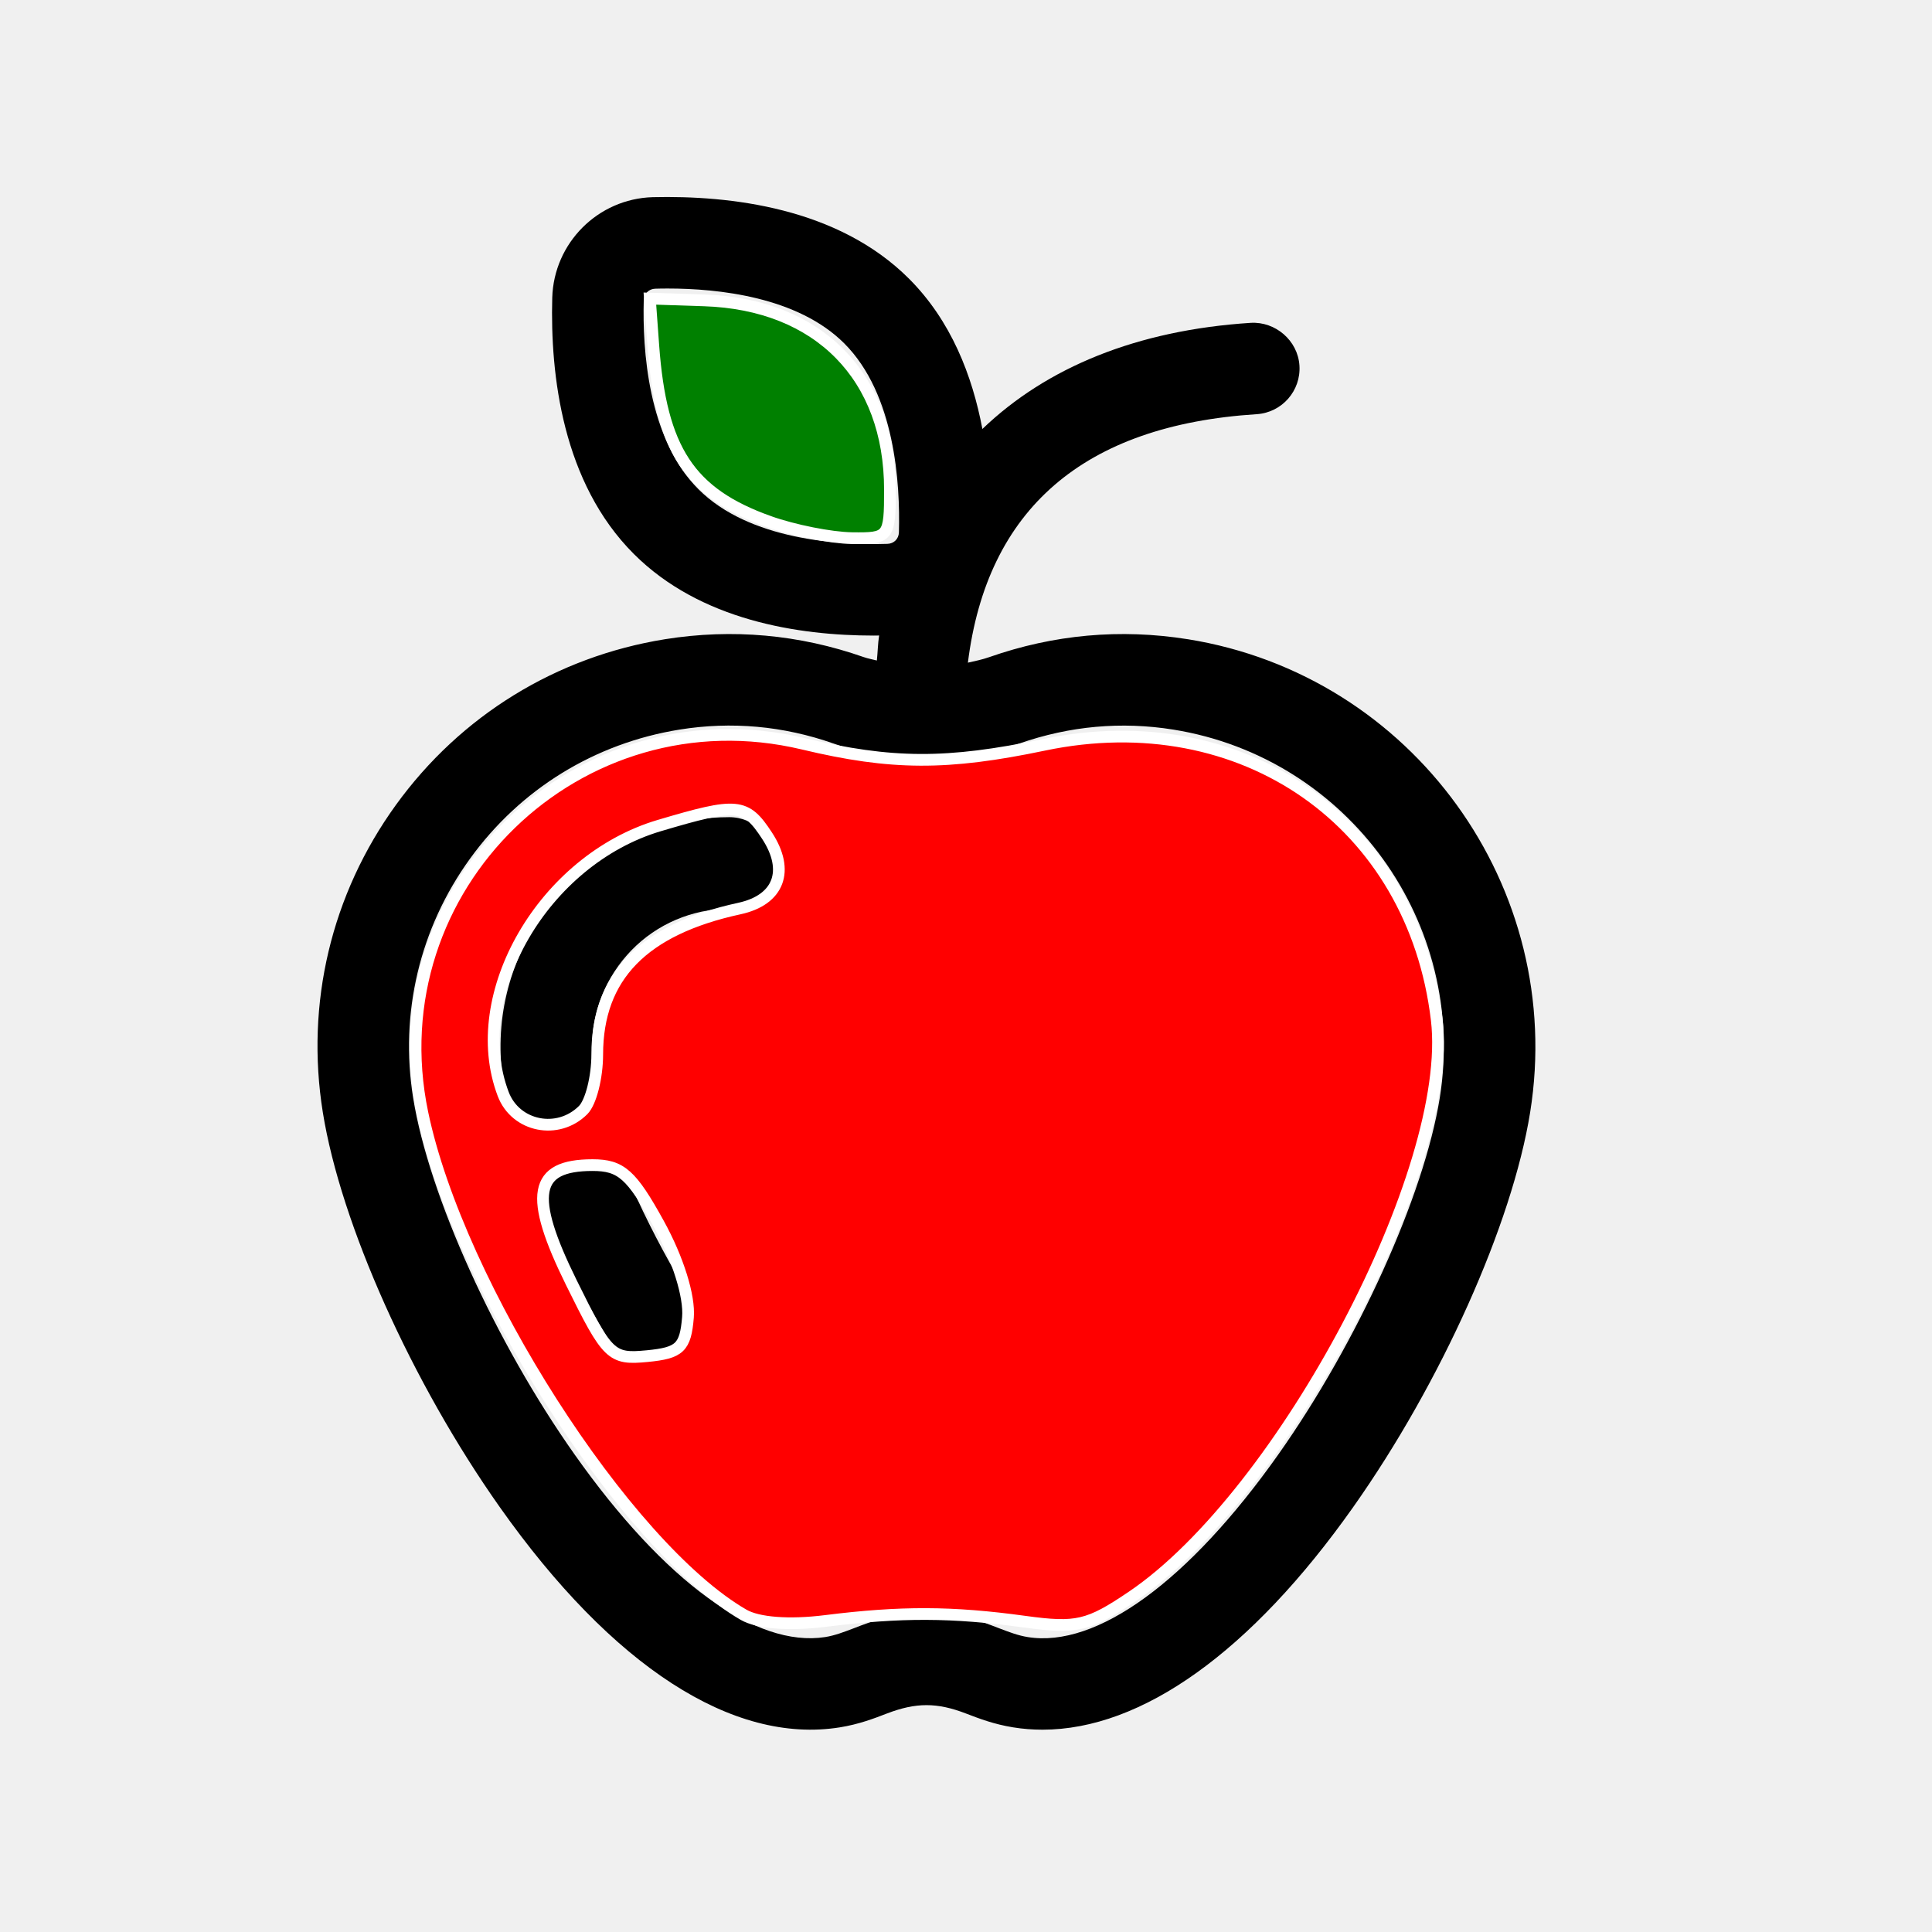
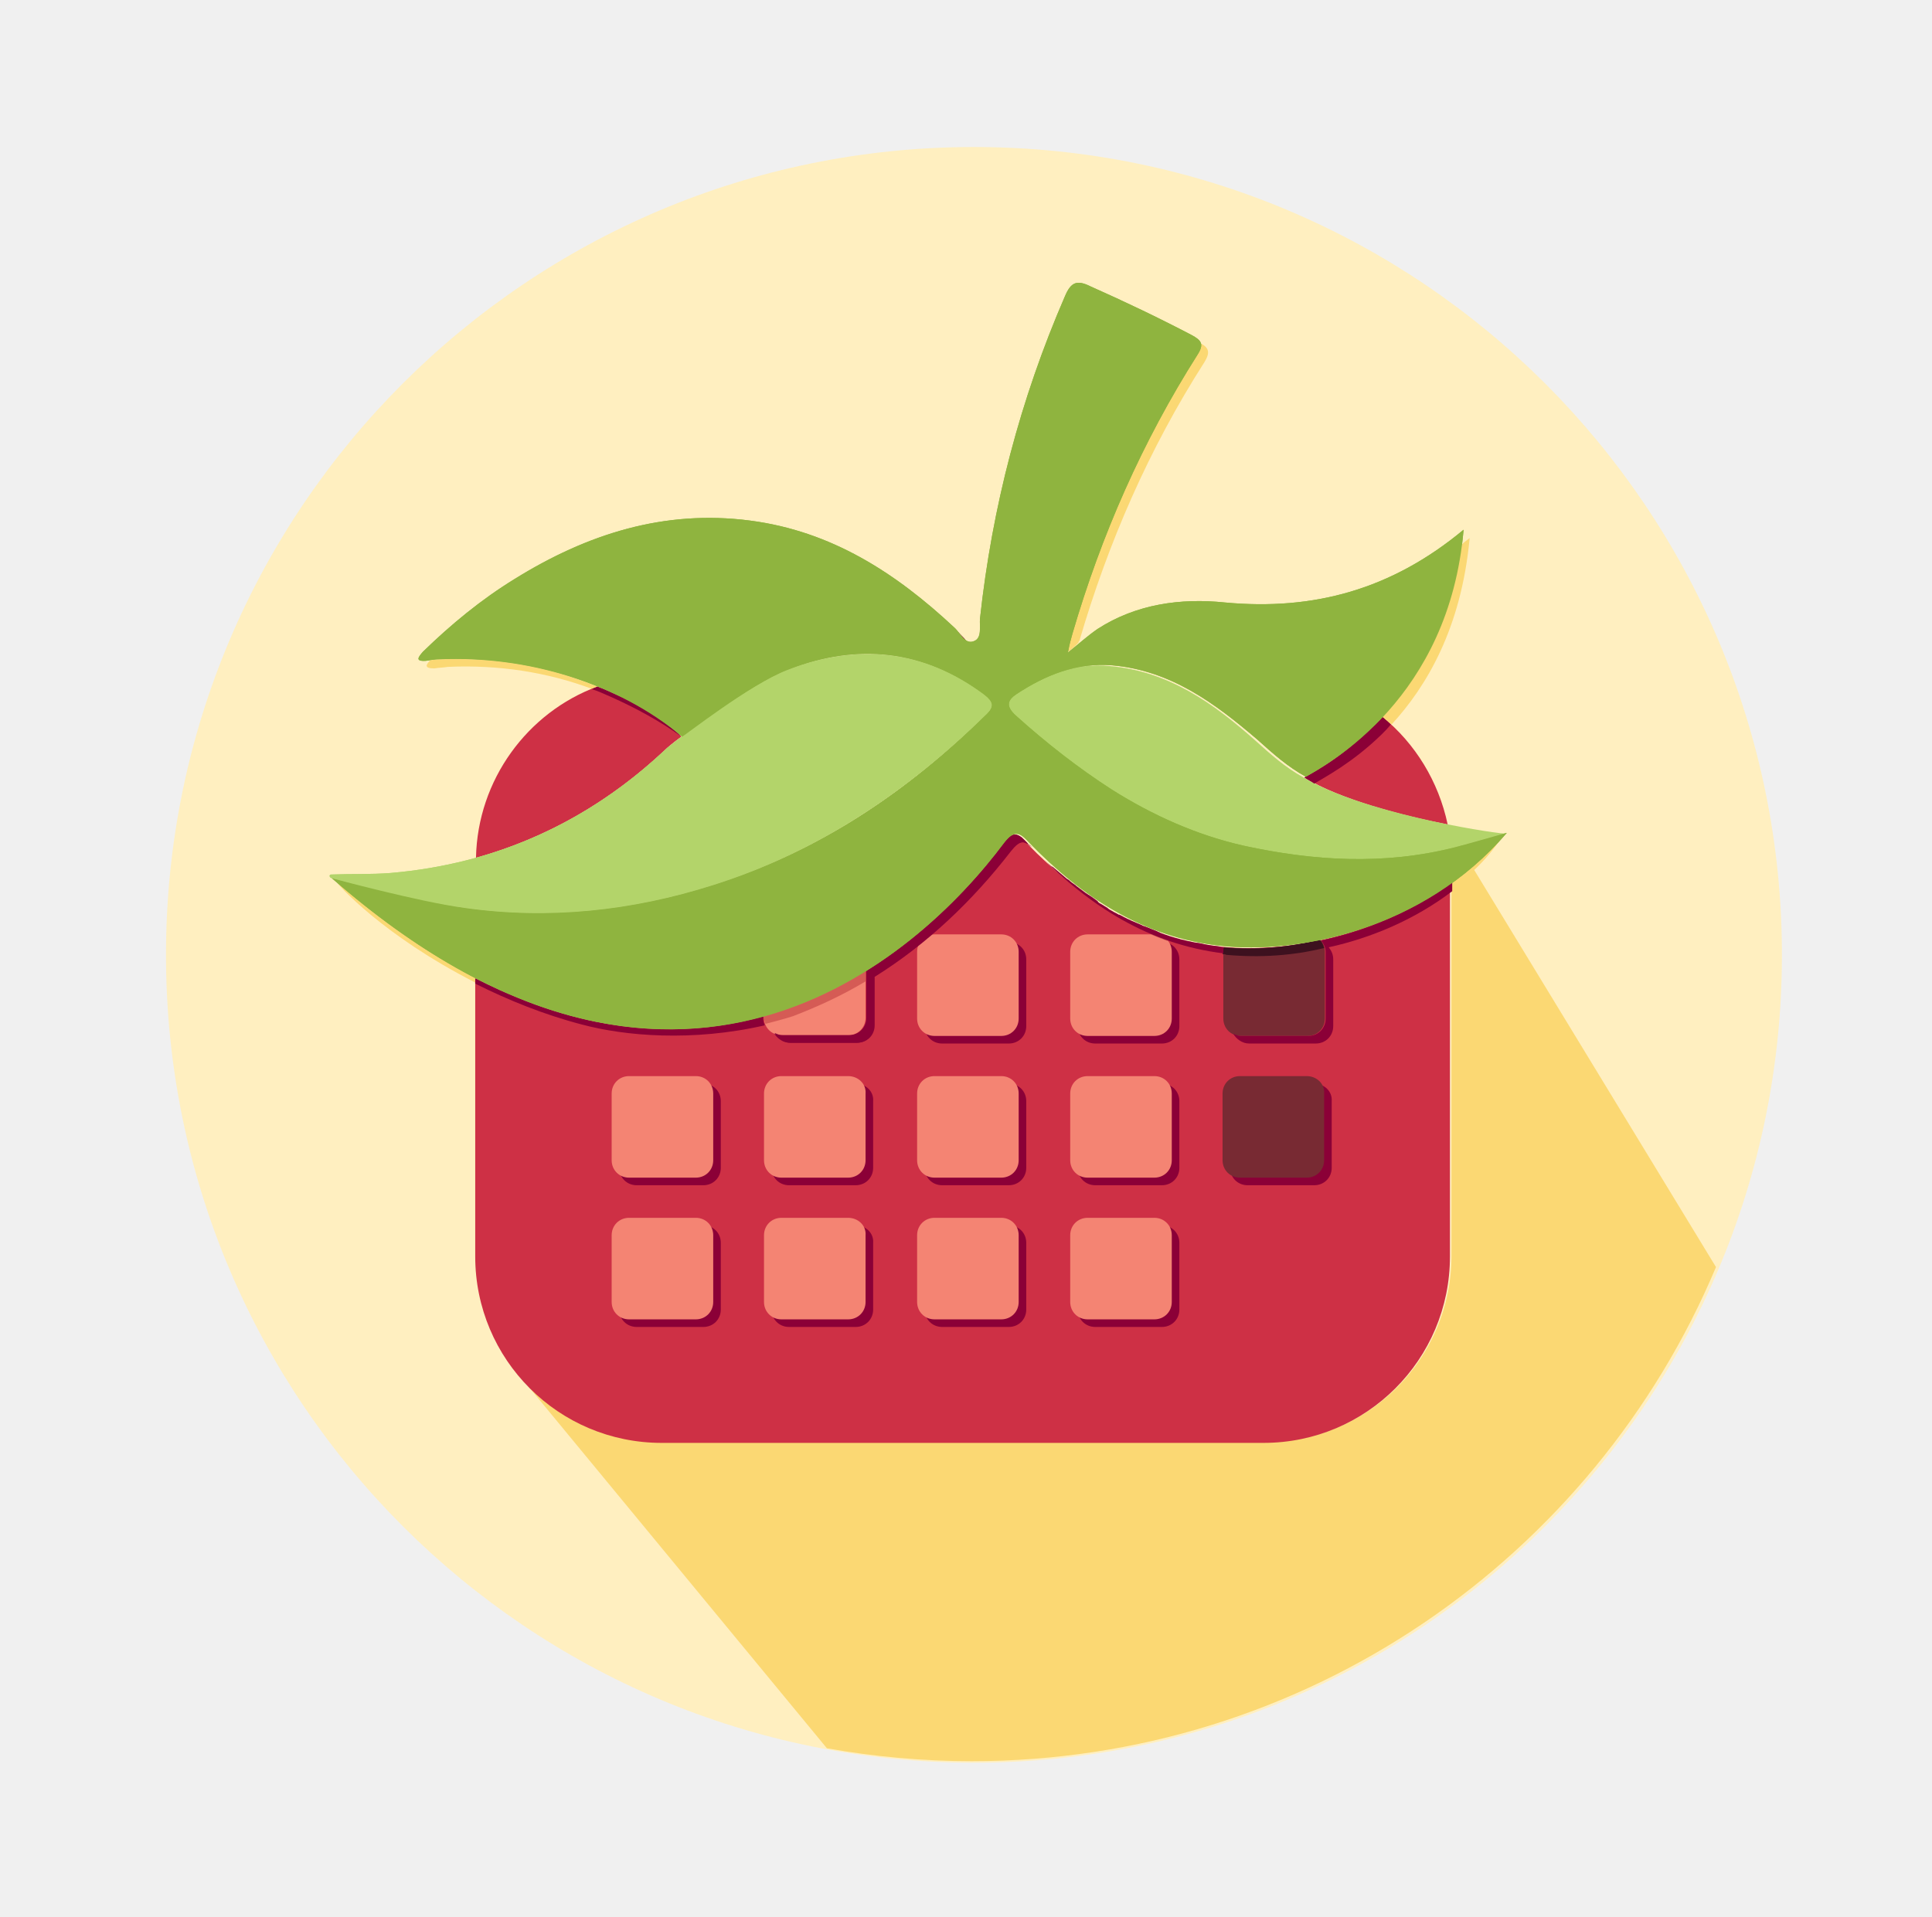
- <svg xmlns="http://www.w3.org/2000/svg" width="700pt" height="700pt" version="1.1" viewBox="0 0 700 700" id="svg191">
-   <defs id="defs89">
-     <symbol id="ac" overflow="visible">
-       <path d="m18.766-1.125c-0.969 0.5-1.98 0.875-3.031 1.125-1.043 0.258-2.137 0.391-3.281 0.391-3.398 0-6.09-0.945-8.078-2.844-1.992-1.906-2.984-4.484-2.984-7.734 0-3.258 0.992-5.836 2.984-7.734 1.988-1.906 4.68-2.859 8.078-2.859 1.145 0 2.238 0.133 3.281 0.391 1.051 0.25 2.062 0.625 3.031 1.125v4.219c-0.98-0.656-1.945-1.141-2.891-1.453-0.949-0.312-1.949-0.469-3-0.469-1.875 0-3.352 0.605-4.422 1.812-1.074 1.199-1.609 2.856-1.609 4.969 0 2.106 0.535 3.762 1.609 4.969 1.07 1.199 2.547 1.797 4.422 1.797 1.051 0 2.051-0.148 3-0.453 0.945-0.312 1.91-0.801 2.891-1.469z" id="path2" />
-     </symbol>
-     <symbol id="e" overflow="visible">
-       <path d="m13.734-11.141c-0.438-0.195-0.871-0.344-1.297-0.438-0.418-0.102-0.84-0.156-1.266-0.156-1.262 0-2.231 0.406-2.906 1.219-0.68 0.805-1.016 1.953-1.016 3.453v7.062h-4.891v-15.312h4.891v2.516c0.625-1 1.344-1.727 2.156-2.188 0.82-0.469 1.801-0.703 2.938-0.703 0.164 0 0.344 0.012 0.531 0.031 0.195 0.012 0.477 0.039 0.844 0.078z" id="path5" />
-     </symbol>
-     <symbol id="b" overflow="visible">
-       <path d="m17.641-7.703v1.406h-11.453c0.125 1.148 0.539 2.008 1.25 2.578 0.707 0.574 1.703 0.859 2.984 0.859 1.031 0 2.082-0.148 3.156-0.453 1.082-0.312 2.191-0.773 3.328-1.391v3.766c-1.156 0.438-2.312 0.766-3.469 0.984-1.156 0.227-2.312 0.344-3.469 0.344-2.773 0-4.93-0.703-6.469-2.109-1.531-1.406-2.297-3.379-2.297-5.922 0-2.5 0.754-4.461 2.266-5.891 1.508-1.438 3.582-2.156 6.219-2.156 2.406 0 4.332 0.73 5.781 2.188 1.445 1.449 2.172 3.383 2.172 5.797zm-5.031-1.625c0-0.926-0.273-1.672-0.812-2.234-0.543-0.57-1.25-0.859-2.125-0.859-0.949 0-1.719 0.266-2.312 0.797s-0.965 1.297-1.109 2.297z" id="path8" />
-     </symbol>
-     <symbol id="l" overflow="visible">
-       <path d="m9.219-6.891c-1.023 0-1.793 0.172-2.312 0.516-0.512 0.344-0.766 0.855-0.766 1.531 0 0.625 0.207 1.117 0.625 1.469 0.414 0.344 0.988 0.516 1.719 0.516 0.926 0 1.703-0.328 2.328-0.984 0.633-0.664 0.953-1.492 0.953-2.484v-0.562zm7.469-1.844v8.734h-4.922v-2.266c-0.656 0.93-1.398 1.605-2.219 2.031-0.824 0.414-1.824 0.625-3 0.625-1.586 0-2.871-0.457-3.859-1.375-0.992-0.926-1.484-2.129-1.484-3.609 0-1.789 0.613-3.102 1.844-3.938 1.238-0.844 3.18-1.266 5.828-1.266h2.891v-0.391c0-0.77-0.309-1.332-0.922-1.688-0.617-0.363-1.57-0.547-2.859-0.547-1.055 0-2.031 0.105-2.938 0.312-0.898 0.211-1.73 0.523-2.5 0.938v-3.734c1.039-0.25 2.086-0.441 3.141-0.578 1.062-0.133 2.125-0.203 3.188-0.203 2.758 0 4.75 0.547 5.969 1.641 1.227 1.086 1.844 2.856 1.844 5.312z" id="path11" />
-     </symbol>
-     <symbol id="c" overflow="visible">
-       <path d="m7.703-19.656v4.344h5.047v3.5h-5.047v6.5c0 0.711 0.141 1.188 0.422 1.438s0.836 0.375 1.672 0.375h2.516v3.5h-4.188c-1.938 0-3.312-0.398-4.125-1.203-0.805-0.812-1.203-2.18-1.203-4.109v-6.5h-2.422v-3.5h2.422v-4.344z" id="path14" />
-     </symbol>
-     <symbol id="k" overflow="visible">
-       <path d="m12.766-13.078v-8.203h4.922v21.281h-4.922v-2.219c-0.668 0.906-1.406 1.57-2.219 1.984s-1.758 0.625-2.828 0.625c-1.887 0-3.434-0.75-4.641-2.25-1.211-1.5-1.812-3.426-1.812-5.781 0-2.363 0.602-4.297 1.812-5.797 1.207-1.5 2.754-2.25 4.641-2.25 1.062 0 2 0.215 2.812 0.641 0.82 0.43 1.566 1.086 2.234 1.969zm-3.219 9.922c1.039 0 1.836-0.379 2.391-1.141 0.551-0.77 0.828-1.883 0.828-3.344 0-1.457-0.277-2.566-0.828-3.328-0.555-0.77-1.352-1.156-2.391-1.156-1.043 0-1.84 0.387-2.391 1.156-0.555 0.762-0.828 1.871-0.828 3.328 0 1.461 0.273 2.574 0.828 3.344 0.551 0.762 1.348 1.141 2.391 1.141z" id="path17" />
-     </symbol>
-     <symbol id="j" overflow="visible">
-       <path d="m10.5-3.156c1.051 0 1.852-0.379 2.406-1.141 0.551-0.77 0.828-1.883 0.828-3.344 0-1.457-0.277-2.566-0.828-3.328-0.555-0.77-1.355-1.156-2.406-1.156-1.055 0-1.859 0.387-2.422 1.156-0.555 0.773-0.828 1.883-0.828 3.328 0 1.449 0.273 2.559 0.828 3.328 0.562 0.773 1.367 1.156 2.422 1.156zm-3.25-9.922c0.676-0.883 1.422-1.539 2.234-1.969 0.82-0.426 1.766-0.641 2.828-0.641 1.895 0 3.445 0.75 4.656 2.25 1.207 1.5 1.812 3.434 1.812 5.797 0 2.356-0.605 4.281-1.812 5.781-1.211 1.5-2.762 2.25-4.656 2.25-1.062 0-2.008-0.211-2.828-0.625-0.812-0.426-1.559-1.086-2.234-1.984v2.219h-4.891v-21.281h4.891z" id="path20" />
-     </symbol>
-     <symbol id="i" overflow="visible">
-       <path d="m0.344-15.312h4.891l4.125 10.391 3.5-10.391h4.891l-6.438 16.766c-0.648 1.695-1.402 2.883-2.266 3.562-0.867 0.688-2 1.031-3.406 1.031h-2.844v-3.219h1.531c0.832 0 1.438-0.137 1.812-0.406 0.383-0.262 0.68-0.73 0.891-1.406l0.141-0.422z" id="path23" />
-     </symbol>
-     <symbol id="a" overflow="visible">
-       <path d="m2.578-20.406h6.688l4.656 10.922 4.672-10.922h6.688v20.406h-4.984v-14.938l-4.703 11.016h-3.328l-4.703-11.016v14.938h-4.984z" id="path26" />
-     </symbol>
-     <symbol id="g" overflow="visible">
-       <path d="m2.578-20.406h5.25v12.234c0 1.688 0.273 2.898 0.828 3.625 0.551 0.719 1.453 1.078 2.703 1.078 1.258 0 2.164-0.359 2.719-1.078 0.551-0.727 0.828-1.938 0.828-3.625v-12.234h5.266v12.234c0 2.887-0.73 5.039-2.188 6.453-1.449 1.406-3.656 2.109-6.625 2.109-2.961 0-5.164-0.703-6.609-2.109-1.449-1.414-2.172-3.566-2.172-6.453z" id="path29" />
-     </symbol>
-     <symbol id="h" overflow="visible">
-       <path d="m2.578-20.406h5.25v7.766h7.766v-7.766h5.266v20.406h-5.266v-8.656h-7.766v8.656h-5.25z" id="path32" />
-     </symbol>
-     <symbol id="f" overflow="visible">
-       <path d="m14.953-3.719h-8.219l-1.312 3.719h-5.281l7.562-20.406h6.266l7.562 20.406h-5.281zm-6.906-3.781h5.578l-2.781-8.125z" id="path35" />
-     </symbol>
-     <symbol id="ab" overflow="visible">
-       <path d="m7.828-16.438v12.453h1.891c2.156 0 3.801-0.531 4.938-1.594 1.133-1.062 1.703-2.613 1.703-4.656 0-2.019-0.57-3.555-1.703-4.609-1.125-1.062-2.773-1.594-4.938-1.594zm-5.25-3.969h5.547c3.094 0 5.398 0.219 6.922 0.656 1.52 0.438 2.82 1.188 3.906 2.25 0.957 0.918 1.664 1.98 2.125 3.188 0.469 1.199 0.703 2.559 0.703 4.078 0 1.543-0.234 2.918-0.703 4.125-0.461 1.211-1.168 2.277-2.125 3.203-1.094 1.055-2.406 1.805-3.938 2.25-1.531 0.438-3.828 0.656-6.891 0.656h-5.547z" id="path38" />
-     </symbol>
-     <symbol id="aa" overflow="visible">
-       <path d="m2.578-20.406h5.25v7.438l7.594-7.438h6.109l-9.828 9.656 10.844 10.75h-6.594l-8.125-8.047v8.047h-5.25z" id="path41" />
-     </symbol>
-     <symbol id="z" overflow="visible">
-       <path d="m11.891-16.969c-1.605 0-2.852 0.594-3.734 1.781-0.875 1.188-1.312 2.856-1.312 5 0 2.148 0.438 3.812 1.312 5 0.883 1.18 2.129 1.766 3.734 1.766 1.613 0 2.863-0.586 3.75-1.766 0.883-1.188 1.328-2.852 1.328-5 0-2.144-0.445-3.812-1.328-5-0.887-1.188-2.137-1.781-3.75-1.781zm0-3.812c3.281 0 5.848 0.938 7.703 2.812 1.863 1.875 2.797 4.469 2.797 7.781 0 3.305-0.934 5.891-2.797 7.766-1.855 1.875-4.422 2.812-7.703 2.812-3.273 0-5.84-0.938-7.703-2.812-1.867-1.875-2.797-4.461-2.797-7.766 0-3.312 0.93-5.906 2.797-7.781 1.863-1.875 4.43-2.812 7.703-2.812z" id="path44" />
-     </symbol>
-     <symbol id="y" overflow="visible">
-       <path d="m0.141-20.406h18.812v3.969h-6.766v16.438h-5.266v-16.438h-6.781z" id="path47" />
-     </symbol>
-     <symbol id="x" overflow="visible">
-       <path d="m2.578-20.406h5.25v20.406h-5.25z" id="path50" />
-     </symbol>
-     <symbol id="w" overflow="visible">
-       <path d="m10.75-12.516c0.82 0 1.445-0.18 1.875-0.547 0.438-0.363 0.656-0.898 0.656-1.609 0-0.695-0.219-1.227-0.656-1.594-0.43-0.375-1.055-0.562-1.875-0.562h-2.922v4.312zm0.172 8.938c1.062 0 1.859-0.223 2.391-0.672 0.531-0.445 0.797-1.125 0.797-2.031 0-0.883-0.266-1.547-0.797-1.984-0.523-0.438-1.32-0.656-2.391-0.656h-3.094v5.344zm4.891-7.344c1.133 0.324 2.008 0.93 2.625 1.812 0.625 0.887 0.938 1.969 0.938 3.25 0 1.969-0.668 3.438-2 4.406-1.336 0.969-3.356 1.453-6.062 1.453h-8.734v-20.406h7.891c2.832 0 4.883 0.43 6.156 1.281 1.281 0.855 1.922 2.227 1.922 4.109 0 1-0.234 1.852-0.703 2.547-0.469 0.688-1.148 1.203-2.031 1.547z" id="path53" />
-     </symbol>
-     <symbol id="v" overflow="visible">
-       <path d="m2.578-20.406h5.25v16.422h9.25v3.984h-14.5z" id="path56" />
-     </symbol>
-     <symbol id="u" overflow="visible">
-       <path d="m12.422-21.281v3.219h-2.703c-0.688 0-1.172 0.125-1.453 0.375-0.273 0.25-0.406 0.688-0.406 1.312v1.062h4.188v3.5h-4.188v11.812h-4.891v-11.812h-2.438v-3.5h2.438v-1.062c0-1.664 0.461-2.898 1.391-3.703 0.926-0.801 2.367-1.203 4.328-1.203z" id="path59" />
-     </symbol>
-     <symbol id="d" overflow="visible">
-       <path d="m9.641-12.188c-1.086 0-1.914 0.391-2.484 1.172-0.574 0.781-0.859 1.906-0.859 3.375s0.285 2.594 0.859 3.375c0.57 0.773 1.398 1.156 2.484 1.156 1.062 0 1.875-0.383 2.438-1.156 0.57-0.781 0.859-1.906 0.859-3.375s-0.289-2.594-0.859-3.375c-0.562-0.781-1.375-1.172-2.438-1.172zm0-3.5c2.633 0 4.691 0.715 6.172 2.141 1.477 1.418 2.219 3.387 2.219 5.906 0 2.512-0.742 4.481-2.219 5.906-1.48 1.418-3.539 2.125-6.172 2.125-2.648 0-4.715-0.707-6.203-2.125-1.492-1.426-2.234-3.394-2.234-5.906 0-2.519 0.742-4.488 2.234-5.906 1.488-1.426 3.555-2.141 6.203-2.141z" id="path62" />
-     </symbol>
-     <symbol id="t" overflow="visible">
-       <path d="m16.547-12.766c0.613-0.945 1.348-1.672 2.203-2.172 0.852-0.5 1.789-0.75 2.812-0.75 1.758 0 3.098 0.547 4.016 1.641 0.926 1.086 1.391 2.656 1.391 4.719v9.328h-4.922v-7.984-0.359c0.008-0.133 0.016-0.32 0.016-0.562 0-1.082-0.164-1.863-0.484-2.344-0.312-0.488-0.824-0.734-1.531-0.734-0.93 0-1.648 0.387-2.156 1.156-0.512 0.762-0.773 1.867-0.781 3.312v7.516h-4.922v-7.984c0-1.695-0.148-2.785-0.438-3.266-0.293-0.488-0.812-0.734-1.562-0.734-0.938 0-1.664 0.387-2.172 1.156-0.512 0.762-0.766 1.859-0.766 3.297v7.531h-4.922v-15.312h4.922v2.234c0.602-0.863 1.289-1.516 2.062-1.953 0.781-0.438 1.641-0.656 2.578-0.656 1.062 0 2 0.258 2.812 0.766 0.812 0.512 1.426 1.23 1.844 2.156z" id="path65" />
-     </symbol>
-     <symbol id="s" overflow="visible">
-       <path d="m17.75-9.328v9.328h-4.922v-7.109c0-1.344-0.031-2.266-0.094-2.766s-0.168-0.867-0.312-1.109c-0.188-0.312-0.449-0.555-0.781-0.734-0.324-0.176-0.695-0.266-1.109-0.266-1.023 0-1.824 0.398-2.406 1.188-0.586 0.781-0.875 1.871-0.875 3.266v7.531h-4.891v-21.281h4.891v8.203c0.738-0.883 1.52-1.539 2.344-1.969 0.832-0.426 1.75-0.641 2.75-0.641 1.77 0 3.113 0.547 4.031 1.641 0.914 1.086 1.375 2.656 1.375 4.719z" id="path68" />
-     </symbol>
-     <symbol id="r" overflow="visible">
-       <path d="m2.578-20.406h5.875l7.422 14v-14h4.984v20.406h-5.875l-7.422-14v14h-4.984z" id="path71" />
-     </symbol>
-     <symbol id="q" overflow="visible">
-       <path d="m2.188-5.969v-9.344h4.922v1.531c0 0.836-0.008 1.875-0.016 3.125-0.012 1.25-0.016 2.086-0.016 2.5 0 1.242 0.031 2.133 0.094 2.672 0.07 0.543 0.18 0.934 0.328 1.172 0.207 0.324 0.473 0.574 0.797 0.75 0.32 0.168 0.691 0.25 1.109 0.25 1.02 0 1.82-0.391 2.406-1.172 0.582-0.781 0.875-1.867 0.875-3.266v-7.562h4.891v15.312h-4.891v-2.219c-0.742 0.898-1.523 1.559-2.344 1.984-0.824 0.414-1.734 0.625-2.734 0.625-1.762 0-3.106-0.539-4.031-1.625-0.93-1.082-1.391-2.66-1.391-4.734z" id="path74" />
-     </symbol>
-     <symbol id="p" overflow="visible">
-       <path d="m17.75-9.328v9.328h-4.922v-7.141c0-1.32-0.031-2.234-0.094-2.734s-0.168-0.867-0.312-1.109c-0.188-0.312-0.449-0.555-0.781-0.734-0.324-0.176-0.695-0.266-1.109-0.266-1.023 0-1.824 0.398-2.406 1.188-0.586 0.781-0.875 1.871-0.875 3.266v7.531h-4.891v-15.312h4.891v2.234c0.738-0.883 1.52-1.539 2.344-1.969 0.832-0.426 1.75-0.641 2.75-0.641 1.77 0 3.113 0.547 4.031 1.641 0.914 1.086 1.375 2.656 1.375 4.719z" id="path77" />
-     </symbol>
-     <symbol id="o" overflow="visible">
-       <path d="m2.578-20.406h8.734c2.594 0 4.582 0.578 5.969 1.734 1.395 1.148 2.094 2.789 2.094 4.922 0 2.137-0.699 3.781-2.094 4.938-1.387 1.156-3.375 1.734-5.969 1.734h-3.484v7.078h-5.25zm5.25 3.812v5.703h2.922c1.02 0 1.805-0.25 2.359-0.75 0.562-0.5 0.844-1.203 0.844-2.109 0-0.914-0.281-1.617-0.844-2.109-0.555-0.488-1.34-0.734-2.359-0.734z" id="path80" />
-     </symbol>
-     <symbol id="n" overflow="visible">
-       <path d="m2.359-15.312h4.891v15.031c0 2.051-0.496 3.617-1.484 4.703-0.98 1.082-2.406 1.625-4.281 1.625h-2.422v-3.219h0.859c0.926 0 1.562-0.211 1.906-0.625 0.352-0.418 0.531-1.246 0.531-2.484zm0-5.969h4.891v4h-4.891z" id="path83" />
-     </symbol>
-     <symbol id="m" overflow="visible">
-       <path d="m14.719-14.828v3.984c-0.656-0.457-1.324-0.797-2-1.016-0.668-0.219-1.359-0.328-2.078-0.328-1.367 0-2.434 0.402-3.203 1.203-0.762 0.793-1.141 1.906-1.141 3.344 0 1.43 0.379 2.543 1.141 3.344 0.77 0.793 1.836 1.188 3.203 1.188 0.758 0 1.484-0.109 2.172-0.328 0.688-0.227 1.32-0.566 1.906-1.016v4c-0.762 0.281-1.539 0.488-2.328 0.625-0.781 0.145-1.574 0.219-2.375 0.219-2.762 0-4.922-0.707-6.484-2.125-1.555-1.414-2.328-3.383-2.328-5.906 0-2.531 0.773-4.504 2.328-5.922 1.562-1.414 3.723-2.125 6.484-2.125 0.801 0 1.594 0.074 2.375 0.219 0.781 0.137 1.555 0.352 2.328 0.641z" id="path86" />
-     </symbol>
-   </defs>
-   <g id="g189">
-     <path d="m 430.372,231.606 c -24.434,-3.902 -48.59,-1.715 -71.973,6.492 -2.543,0.891 -5.129,1.418 -7.711,2 6.922,-55.578 41.848,-86.023 104.63,-90.031 9.152,-0.582 16.078,-8.469 15.496,-17.602 -0.582,-9.16 -8.773,-16 -17.602,-15.496 -41.273,2.644 -73.996,16.121 -97.273,38.457 -3.68,-19.441 -11.367,-39.227 -26.594,-54.453 -25.809,-25.809 -64.895,-30.195 -92.871,-29.535 -19.82,0.582 -35.801,16.566 -36.383,36.41 -0.762,28.125 3.742,67.047 29.535,92.836 24.059,24.074 59.535,29.598 86.996,29.598 0.648,0 1.266,-0.023 1.902,-0.027 -0.465,2.883 -0.492,6.082 -0.824,9.062 -1.578,-0.43 -3.18,-0.684 -4.738,-1.23 -23.414,-8.211 -47.582,-10.375 -71.988,-6.492 -39.457,6.344 -74.09,27.668 -97.52,60.039 -23.43,32.387 -32.832,71.953 -26.488,111.39 6.492,40.461 32.266,97.938 64.133,143.06 40.734,57.676 84.438,85.961 123.17,79.773 6.926,-1.113 12.336,-3.191 17.113,-5.035 10.496,-4.016 18.117,-4.031 28.609,0.016 4.762,1.832 10.168,3.902 17.113,5.019 3.5,0.566 7.043,0.84 10.625,0.84 35.957,0 75.5,-28.191 112.54,-80.617 31.863,-45.109 57.641,-102.6 64.133,-143.06 13.059,-81.43 -42.574,-158.34 -124.03,-171.42 z m -177.31,-54.355 c -18.379,-18.379 -20.305,-50.793 -19.82,-68.453 0.066,-2.363 1.832,-4.129 4.16,-4.195 1.422,-0.051 2.945,-0.066 4.562,-0.066 18.262,0 47.035,2.996 63.926,19.879 18.391,18.391 20.305,50.793 19.801,68.488 -0.066,2.328 -1.812,4.082 -4.16,4.144 -17.531,0.555 -50.07,-1.402 -68.469,-19.797 z m 268.59,220.54 c -5.668,35.348 -29.727,88.469 -58.48,129.17 -32.574,46.082 -65.867,70.219 -90.816,66.176 -3.527,-0.566 -6.754,-1.812 -10.496,-3.238 -6.59,-2.543 -14.785,-5.684 -26.195,-5.684 -11.414,0 -19.605,3.141 -26.18,5.684 -3.742,1.422 -6.977,2.672 -10.496,3.238 -25.211,3.938 -58.238,-20.059 -90.816,-66.176 -28.758,-40.707 -52.812,-93.828 -58.48,-129.17 -4.938,-30.715 2.398,-61.512 20.625,-86.703 18.234,-25.211 45.188,-41.805 75.887,-46.742 18.859,-3.031 37.625,-1.328 55.758,5.035 22.02,7.723 45.32,7.723 67.402,0 18.168,-6.344 36.934,-8.047 55.746,-5.035 63.418,10.184 106.71,70.043 96.543,133.45 z" id="path91" />
-     <path d="m 264.232,296.076 c -4.211,0 -8.469,0.324 -12.773,1.02 -21.969,3.543 -41.254,15.41 -54.27,33.434 -13.047,18.004 -18.297,40.023 -14.766,61.996 1.309,8.16 8.355,13.957 16.352,13.957 0.875,0 1.746,-0.066 2.637,-0.211 9.031,-1.438 15.203,-9.957 13.746,-18.988 -2.121,-13.227 1.035,-26.473 8.887,-37.32 7.836,-10.848 19.441,-17.988 32.688,-20.125 2.527,-0.402 5.035,-0.598 7.5,-0.598 9.16,0 16.582,-7.414 16.582,-16.582 0,-9.168 -7.418,-16.582 -16.582,-16.582 z" id="path93" />
-     <path d="m 228.872,429.956 c -3.691,-8.355 -13.422,-12.176 -21.855,-8.484 -8.391,3.691 -12.176,13.484 -8.484,21.855 5.879,13.324 12.938,26.926 20.965,40.426 3.109,5.215 8.613,8.098 14.262,8.098 2.883,0 5.812,-0.746 8.469,-2.328 7.867,-4.691 10.445,-14.863 5.762,-22.73 -7.254,-12.18 -13.859,-24.918 -19.117,-36.836 z" id="path95" />
-     <path style="fill:#ff0000;fill-opacity:1;stroke:#ffffff;stroke-width:5.657;stroke-opacity:1" d="M 359.21,780.076 C 302.175,747.102 221.452,621.001 204.068,537.724 181.293,428.618 279.493,333.394 388.047,359.319 c 42.644,10.184 69.446,10.302 116.239,0.512 96.139,-20.115 178.508,37.542 189.797,132.854 8.561,72.288 -74.356,229.294 -147.113,278.561 -21.111,14.296 -26.812,15.63 -51.995,12.169 -35.073,-4.819 -59.738,-4.907 -96.167,-0.342 -17.528,2.196 -32.587,1.057 -39.598,-2.997 z M 332.35,636.396 c 0.852,-10.152 -4.84,-28.335 -14.165,-45.255 -13.123,-23.81 -18.172,-28.284 -31.92,-28.284 -28.484,0 -31.099,14.484 -10.249,56.766 17.493,35.475 19.26,37.186 36.645,35.508 15.745,-1.52 18.462,-4.105 19.689,-18.734 z M 281.711,536.27 c 3.734,-3.734 6.798,-15.825 6.809,-26.87 0.04,-37.654 22.202,-60.408 68.651,-70.485 19.12,-4.148 24.471,-18.274 13.35,-35.247 -10.286,-15.698 -14.241,-16.065 -52.082,-4.827 -55.774,16.563 -93.595,81.68 -75.335,129.707 5.996,15.77 26.465,19.864 38.607,7.722 z" id="path7869" transform="scale(0.75)" />
-     <path style="fill:#008000;fill-opacity:1;stroke:#ffffff;stroke-width:5.657;stroke-opacity:1" d="m 371.564,252.02 c -38.47,-13.72 -52.292,-34.749 -55.961,-85.142 l -1.648,-22.627 26.271,0.865 c 55.314,1.82 89.695,36.866 89.695,91.431 0,22.984 -0.533,23.663 -18.385,23.422 -10.112,-0.137 -28.099,-3.713 -39.972,-7.947 z" id="path7945" transform="scale(0.75)" />
+ <svg xmlns="http://www.w3.org/2000/svg" version="1.1" id="Layer_1" x="0px" y="0px" viewBox="0 0 254.9 252.9" style="enable-background:new 0 0 254.9 252.9;" xml:space="preserve">
+   <style type="text/css">
+ 	.st0{fill:#FFEFC0;}
+ 	.st1{fill:#FBD873;}
+ 	.st2{fill:#CE3045;}
+ 	.st3{fill:#8B0037;}
+ 	.st4{fill:#F48473;}
+ 	.st5{fill:#782A33;}
+ 	.st6{fill:#B3D46A;}
+ 	.st7{fill:#3D111F;}
+ 	.st8{fill:#D55B55;}
+ 	.st9{fill:#8FB43F;}
+ </style>
+   <circle class="st0" cx="128.5" cy="126" r="106.6" />
+   <g>
+     <path class="st1" d="M194.5,114.8c1.5-1.4,2.8-3,4-4.8c-0.8,1.1-1.8,2-2.7,2.9c-0.5,0.5-1,0.9-1.6,1.4l-1-1.6l-1.8-0.6   c0,0.5,0.1,1,0.1,1.5v52.1c0,13.6-11,24.6-24.6,24.6H87.4c-7.5,0-14.3-3.4-18.8-8.7l40.5,49.1c6.2,1.1,12.6,1.7,19.1,1.7   c44.2,0,82.1-26.9,98.2-65.2L194.5,114.8z" />
+     <path class="st1" d="M68,181L68,181l0.2,0.2C68.1,181.1,68.1,181.1,68,181z" />
  </g>
+   <g>
+     <path class="st2" d="M89.9,97.2C89.9,97.2,89.9,97.2,89.9,97.2c-3.2-2.7-7-4.9-11.1-6.6c-9.2,3.4-15.8,12.3-16,22.6   c9.3-2.6,17.7-7.4,25-14.3C88,98.7,88.8,98,89.9,97.2z" />
+     <path class="st2" d="M102.4,89c-0.9,0.5-2,1-3,1.7C100.5,90,101.5,89.5,102.4,89L102.4,89z" />
+     <path class="st2" d="M160.8,124.9c-10.2-1.1-18.3-6.4-25.3-13.6c-1.2-1.3-1.9-1.8-3.3,0c-9.6,13.1-34.4,35.9-69.5,17.8v36.7   c0,13.6,11,24.6,24.6,24.6h79.4c13.6,0,24.6-11,24.6-24.6v-49.3C181.1,124,168.7,125.8,160.8,124.9z" />
+     <path class="st2" d="M182.4,94.6c-4.4,4.7-8.8,7.2-10.3,8c4.7,2.9,12.8,5,18.9,6.2C189.8,103.1,186.7,98.1,182.4,94.6z" />
+   </g>
+   <path class="st3" d="M153.3,124.3h-8.8c-1.3,0-2.3,1-2.3,2.3v8.8c0,1.3,1,2.3,2.3,2.3h8.8c1.3,0,2.3-1,2.3-2.3v-8.8  C155.6,125.3,154.6,124.3,153.3,124.3z" />
+   <path class="st3" d="M92.8,143H84c-1.3,0-2.3,1-2.3,2.3v8.8c0,1.3,1,2.3,2.3,2.3h8.8c1.3,0,2.3-1,2.3-2.3v-8.8  C95.1,144,94.1,143,92.8,143z" />
+   <path class="st3" d="M112.9,143h-8.8c-1.3,0-2.3,1-2.3,2.3v8.8c0,1.3,1,2.3,2.3,2.3h8.8c1.3,0,2.3-1,2.3-2.3v-8.8  C115.3,144,114.2,143,112.9,143z" />
+   <path class="st3" d="M133.1,143h-8.8c-1.3,0-2.3,1-2.3,2.3v8.8c0,1.3,1,2.3,2.3,2.3h8.8c1.3,0,2.3-1,2.3-2.3v-8.8  C135.4,144,134.4,143,133.1,143z" />
+   <path class="st3" d="M133.1,124.3h-8.8c-1.3,0-2.3,1-2.3,2.3v8.8c0,1.3,1,2.3,2.3,2.3h8.8c1.3,0,2.3-1,2.3-2.3v-8.8  C135.4,125.3,134.4,124.3,133.1,124.3z" />
+   <path class="st3" d="M153.3,143h-8.8c-1.3,0-2.3,1-2.3,2.3v8.8c0,1.3,1,2.3,2.3,2.3h8.8c1.3,0,2.3-1,2.3-2.3v-8.8  C155.6,144,154.6,143,153.3,143z" />
+   <path class="st3" d="M92.8,161.7H84c-1.3,0-2.3,1-2.3,2.3v8.8c0,1.3,1,2.3,2.3,2.3h8.8c1.3,0,2.3-1,2.3-2.3V164  C95.1,162.7,94.1,161.7,92.8,161.7z" />
+   <path class="st3" d="M112.9,161.7h-8.8c-1.3,0-2.3,1-2.3,2.3v8.8c0,1.3,1,2.3,2.3,2.3h8.8c1.3,0,2.3-1,2.3-2.3V164  C115.3,162.7,114.2,161.7,112.9,161.7z" />
+   <path class="st3" d="M133.1,161.7h-8.8c-1.3,0-2.3,1-2.3,2.3v8.8c0,1.3,1,2.3,2.3,2.3h8.8c1.3,0,2.3-1,2.3-2.3V164  C135.4,162.7,134.4,161.7,133.1,161.7z" />
+   <path class="st3" d="M153.3,161.7h-8.8c-1.3,0-2.3,1-2.3,2.3v8.8c0,1.3,1,2.3,2.3,2.3h8.8c1.3,0,2.3-1,2.3-2.3V164  C155.6,162.7,154.6,161.7,153.3,161.7z" />
+   <path class="st3" d="M173.4,143h-8.8c-1.3,0-2.3,1-2.3,2.3v8.8c0,1.3,1,2.3,2.3,2.3h8.8c1.3,0,2.3-1,2.3-2.3v-8.8  C175.8,144,174.7,143,173.4,143z" />
+   <path class="st4" d="M152.3,123.3h-8.8c-1.3,0-2.3,1-2.3,2.3v8.8c0,1.3,1,2.3,2.3,2.3h8.8c1.3,0,2.3-1,2.3-2.3v-8.8  C154.6,124.3,153.6,123.3,152.3,123.3z" />
+   <path class="st4" d="M91.8,142H83c-1.3,0-2.3,1-2.3,2.3v8.8c0,1.3,1,2.3,2.3,2.3h8.8c1.3,0,2.3-1,2.3-2.3v-8.8  C94.1,143,93.1,142,91.8,142z" />
+   <path class="st4" d="M111.9,142h-8.8c-1.3,0-2.3,1-2.3,2.3v8.8c0,1.3,1,2.3,2.3,2.3h8.8c1.3,0,2.3-1,2.3-2.3v-8.8  C114.3,143,113.2,142,111.9,142z" />
+   <path class="st4" d="M132.1,142h-8.8c-1.3,0-2.3,1-2.3,2.3v8.8c0,1.3,1,2.3,2.3,2.3h8.8c1.3,0,2.3-1,2.3-2.3v-8.8  C134.4,143,133.4,142,132.1,142z" />
+   <path class="st4" d="M132.1,123.3h-8.8c-1.3,0-2.3,1-2.3,2.3v8.8c0,1.3,1,2.3,2.3,2.3h8.8c1.3,0,2.3-1,2.3-2.3v-8.8  C134.4,124.3,133.4,123.3,132.1,123.3z" />
+   <path class="st4" d="M152.3,142h-8.8c-1.3,0-2.3,1-2.3,2.3v8.8c0,1.3,1,2.3,2.3,2.3h8.8c1.3,0,2.3-1,2.3-2.3v-8.8  C154.6,143,153.6,142,152.3,142z" />
+   <path class="st4" d="M91.8,160.7H83c-1.3,0-2.3,1-2.3,2.3v8.8c0,1.3,1,2.3,2.3,2.3h8.8c1.3,0,2.3-1,2.3-2.3V163  C94.1,161.7,93.1,160.7,91.8,160.7z" />
+   <path class="st4" d="M111.9,160.7h-8.8c-1.3,0-2.3,1-2.3,2.3v8.8c0,1.3,1,2.3,2.3,2.3h8.8c1.3,0,2.3-1,2.3-2.3V163  C114.3,161.7,113.2,160.7,111.9,160.7z" />
+   <path class="st4" d="M132.1,160.7h-8.8c-1.3,0-2.3,1-2.3,2.3v8.8c0,1.3,1,2.3,2.3,2.3h8.8c1.3,0,2.3-1,2.3-2.3V163  C134.4,161.7,133.4,160.7,132.1,160.7z" />
+   <path class="st4" d="M152.3,160.7h-8.8c-1.3,0-2.3,1-2.3,2.3v8.8c0,1.3,1,2.3,2.3,2.3h8.8c1.3,0,2.3-1,2.3-2.3V163  C154.6,161.7,153.6,160.7,152.3,160.7z" />
+   <path class="st5" d="M172.4,142h-8.8c-1.3,0-2.3,1-2.3,2.3v8.8c0,1.3,1,2.3,2.3,2.3h8.8c1.3,0,2.3-1,2.3-2.3v-8.8  C174.8,143,173.7,142,172.4,142z" />
+   <path class="st6" d="M43.8,115.9c-0.1,0-0.1-0.1-0.2-0.1c-0.2-0.2-0.1-0.4,0.1-0.4c2.6-0.1,5.2,0,7.8-0.2c14-1.2,26.1-6.7,36.3-16.3  c0.8-0.8,11.1-8.6,16.1-10.5c9.2-3.5,18-2.7,26,3.3c1.1,0.9,1.4,1.4,0.1,2.7c-10.4,10.1-22.1,18-35.9,22.4  c-10.7,3.4-21.6,4.6-32.9,3C55.3,119,49.5,117.6,43.8,115.9z" />
+   <path class="st6" d="M198.5,110c0,0-4.5,1.3-6.8,1.9c-9.3,2.4-18.7,1.9-27.9-0.2c-6.2-1.4-12-4-17.4-7.4c-4.5-2.9-8.8-6.2-12.7-9.8  c-1.3-1.2-1.1-1.9,0.1-2.8c3.9-2.6,7.9-4.3,12.7-3.8c7.7,0.7,13.6,4.9,19.1,9.8c2,1.8,4,3.6,6.4,4.9  C179.7,107.2,195.9,109.8,198.5,110z" />
+   <path class="st1" d="M157.9,46.8c-7.3,11.5-12.7,23.8-16.5,36.8c-0.2,0.7-0.4,1.4-0.6,2.5c0.6-0.4,1.1-0.9,1.5-1.3  c0-0.1,0-0.2,0.1-0.2c3.8-13,9.2-25.4,16.5-36.8c0.8-1.3,0.6-1.9-0.5-2.5C158.4,45.7,158.3,46.2,157.9,46.8z" />
+   <path class="st3" d="M127.5,84.6c-0.2-0.3-0.4-0.5-0.6-0.7c-0.2-0.2-0.4-0.4-0.6-0.6C126.6,83.8,127,84.3,127.5,84.6z" />
+   <path class="st5" d="M161.5,125c-0.1,0.2-0.1,0.4-0.1,0.6v8.8c0,1.3,1,2.3,2.3,2.3h8.8c1.3,0,2.3-1,2.3-2.3v-8.8  c0-0.6-0.2-1.2-0.6-1.6C170.1,125,165.9,125.4,161.5,125z" />
+   <path class="st7" d="M174.7,125.1c-0.1-0.4-0.3-0.8-0.6-1.1c-4.1,1-8.3,1.4-12.7,1c-0.1,0.2-0.1,0.4-0.1,0.6v0.3  c0.2,0,0.3,0,0.5,0.1C166.3,126.4,170.6,126.1,174.7,125.1z" />
+   <path class="st8" d="M152.3,123.3h-0.5c0.7,0.3,1.5,0.6,2.3,0.9C153.7,123.6,153,123.3,152.3,123.3z" />
+   <g>
+     <path class="st1" d="M62.8,129.7v-0.7c-5.6-2.8-12-7.2-18.3-12.5C44.5,116.6,50.4,123.4,62.8,129.7z" />
+   </g>
+   <g>
+     <path class="st3" d="M135.6,111.3c-1.2-1.3-1.9-1.8-3.3,0c-5,6.4-10.8,11.9-17.4,16.2c-1.7,1.1-3.4,2.1-5.2,3   c1.6-0.8,3.1-1.7,4.6-2.6v6.4c0,1.3-1,2.3-2.3,2.3h-8.8c-0.4,0-0.7-0.1-1.1-0.3c0.4,0.7,1.2,1.3,2.1,1.3h8.8c1.3,0,2.3-1,2.3-2.3   v-6.4c6.9-4.3,12.9-10,18-16.6c1.2-1.5,1.8-1.4,2.8-0.5C135.9,111.6,135.7,111.5,135.6,111.3z" />
+     <path class="st3" d="M109.4,130.6c-0.8,0.4-1.6,0.8-2.5,1.2C107.8,131.4,108.6,131,109.4,130.6z" />
+     <path class="st3" d="M106.6,132c-1,0.4-1.9,0.8-2.9,1.2C104.6,132.8,105.6,132.4,106.6,132z" />
+   </g>
+   <path class="st8" d="M122.8,123.3c-0.7,0.2-1.4,0.7-1.7,1.4C121.7,124.3,122.5,123.6,122.8,123.3z" />
+   <path class="st4" d="M100.8,134.1v0.2c0,1.3,1,2.3,2.3,2.3h8.8c1.3,0,2.3-1,2.3-2.3v-6.2C110.3,130.6,105.8,132.7,100.8,134.1z" />
+   <path class="st9" d="M43.8,115.9c0,0,11.5,3.1,17.4,3.9c11.2,1.6,22.2,0.4,32.9-3c13.9-4.4,25.6-12.3,35.9-22.4  c1.3-1.2,1-1.8-0.1-2.7c-8-6-16.8-6.9-26-3.3c-5,1.9-13.7,8.8-13.9,8.8C81.5,90.1,69.5,86.5,58,87c-0.6,0-1.2,0.1-1.8,0.2  c-1.5,0.1-1-0.5-0.4-1.2c3.7-3.6,7.7-6.9,12.1-9.6c9.5-5.9,19.7-9.2,31.1-7.7c10.7,1.4,19.2,6.9,26.9,14.1c0.8,0.7,1.4,2.3,2.6,1.8  c1.1-0.4,0.7-2,0.8-3c1.6-14.7,5.3-28.9,11.2-42.5c0.8-1.9,1.6-2.2,3.4-1.3c4.5,2,8.9,4.1,13.3,6.4c1.3,0.7,1.7,1.2,0.8,2.6  c-7.3,11.5-12.7,23.8-16.5,36.8c-0.2,0.7-0.4,1.4-0.6,2.5c1.5-1.2,2.6-2.2,3.9-3.1c5.1-3.3,11-4.1,16.8-3.5  c11.7,1.1,22-1.7,31.5-9.6c-1.9,22.2-17.7,30.8-20.8,32.6c-2.4-1.3-4.4-3.1-6.4-4.9c-5.6-4.8-11.4-9.1-19.1-9.8  c-4.8-0.4-8.9,1.3-12.7,3.8c-1.2,0.8-1.4,1.6-0.1,2.8c4,3.6,8.2,6.9,12.7,9.8c5.4,3.4,11.2,6,17.4,7.4c9.2,2,18.5,2.6,27.9,0.2  c2.3-0.6,6.8-1.9,6.8-1.9c-11.1,13-27.9,16-37.7,14.9c-10.2-1.1-18.3-6.4-25.3-13.6c-1.2-1.3-1.9-1.8-3.3,0  C121,126.6,89,155.4,43.8,115.9z" />
+   <path class="st8" d="M100.8,134.1v0.2c0,0.3,0.2,0.8,0.2,0.8s2.4-0.6,3.6-1c3.4-1.3,6.6-2.8,9.6-4.6v-1.4  C110.3,130.6,105.8,132.7,100.8,134.1z" />
+   <path class="st3" d="M100.8,134.1c-9.6,2.7-20.9,2.6-33.6-2.9c-1.5-0.6-4.5-2.1-4.5-2.1v0.7c4.4,2.2,9.1,4.1,14.1,5.4  c5.6,1.5,14.5,2.3,24.1,0.1c-0.1-0.3-0.2-0.5-0.2-0.8V134.1z" />
+   <path class="st3" d="M135.6,111.3c-0.3-0.3-0.6-0.6-0.8-0.8c-0.8-0.6-1.4-0.5-2.4,0.8c-3.8,5.1-9.9,11.8-18,16.8v6.2  c0,1.3-1,2.3-2.3,2.3h-8.8c-0.4,0-0.7-0.1-1.1-0.3c0.4,0.7,1.2,1.3,2.1,1.3h8.8c1.3,0,2.3-1,2.3-2.3v-6.4c6.9-4.3,12.9-10,18-16.6  c1.2-1.5,1.8-1.4,2.8-0.5C135.9,111.6,135.7,111.5,135.6,111.3z" />
+   <polygon class="st3" points="137,112.7 137,112.7 137,112.7 " />
+   <path class="st3" d="M170,124.8c-2.6,0.3-5,0.4-7.1,0.3C165.3,125.2,167.7,125.1,170,124.8z" />
+   <path class="st3" d="M161.4,125.6c0-0.2,0-0.4,0.1-0.6c0.1,0,0.1,0,0.2,0c-0.3,0-0.5,0-0.8-0.1c-0.8-0.1-1.6-0.2-2.4-0.4  c0,0,0,0,0,0c-0.4-0.1-0.8-0.1-1.2-0.2c0,0,0,0,0,0c-0.3-0.1-0.6-0.1-0.9-0.2c-0.3-0.1-0.6-0.1-0.8-0.2c0,0,0,0,0,0  c-0.8-0.2-1.7-0.5-2.5-0.8c0,0,0,0,0,0c-0.1-0.1-0.3-0.1-0.4-0.2c-0.5-0.2-1-0.4-1.5-0.6c-0.2-0.1-0.4-0.1-0.5-0.2c0,0,0,0,0,0  c-0.5-0.2-0.9-0.4-1.4-0.6c-0.1,0-0.1-0.1-0.2-0.1c0,0,0,0,0,0c-0.5-0.2-1-0.5-1.4-0.7c0,0-0.1,0-0.1,0c0,0,0,0,0,0  c-0.3-0.2-0.6-0.3-0.9-0.5c-0.2-0.1-0.4-0.2-0.6-0.4c0,0,0,0,0,0c-0.3-0.2-0.5-0.3-0.8-0.5c0,0,0,0,0,0c-0.2-0.1-0.4-0.2-0.5-0.4  c-0.4-0.3-0.8-0.6-1.3-0.9c-0.1-0.1-0.2-0.1-0.3-0.2c0,0,0,0,0,0c-0.4-0.3-0.8-0.6-1.2-0.9c0,0-0.1-0.1-0.1-0.1c0,0,0,0,0,0  c-0.3-0.2-0.6-0.4-0.9-0.7c0,0,0,0,0,0c-0.1,0-0.1-0.1-0.2-0.1c-0.6-0.5-1.3-1.1-1.9-1.6c-0.1,0-0.1-0.1-0.2-0.1  c-0.6-0.5-1.1-1-1.7-1.6c6.8,6.9,14.6,11.9,24.4,13.1V125.6z" />
+   <path class="st3" d="M191.5,116.5c-5.5,4-11.6,6.4-17.2,7.6c0.3,0.4,0.6,0.9,0.6,1.5v8.8c0,1.3-1,2.3-2.3,2.3h-8.8  c-0.4,0-0.7-0.1-1.1-0.3c0.4,0.7,1.2,1.3,2.1,1.3h8.8c1.3,0,2.3-1,2.3-2.3v-8.8c0-0.6-0.2-1.1-0.6-1.6c5.5-1.2,11.3-3.6,16.3-7.4  V116.5z" />
+   <path class="st3" d="M81.4,91.7c-0.9-0.4-1.7-0.8-2.6-1.1c-0.3,0.1-0.6,0.2-0.8,0.3c0.9,0.3,1.8,0.7,2.7,1.1  c3.1,1.4,6.3,3.1,9.2,5.2C88.8,96,84.9,93.2,81.4,91.7z" />
+   <path class="st3" d="M182.4,94.6c-0.4,0.5-0.8,0.9-1.3,1.3c-4.7,4.7-9,6.6-9,6.7c0.4,0.3,0.9,0.5,1.3,0.8c1.3-0.8,5-2.7,8.9-6.5  c0.4-0.4,0.8-0.8,1.2-1.3C183.2,95.3,182.8,94.9,182.4,94.6z" />
+   <path class="st1" d="M78.8,90.6C72.3,87.9,65.4,86.7,58,87c-0.4,0-0.8,0.1-1.2,0.1c-0.6,0.6-0.9,1.1,0.5,1.1  c0.6-0.1,1.2-0.1,1.8-0.2c6.7-0.3,13.1,0.7,19,2.9C78.3,90.8,78.5,90.7,78.8,90.6z" />
+   <path class="st1" d="M183.6,95.6c4.6-5,9.2-12.7,10.3-24.6c-0.4,0.3-0.8,0.6-1.2,1c-1.4,10.4-5.9,17.7-10.3,22.6  C182.8,94.9,183.2,95.3,183.6,95.6z" />
+   <path class="st6" d="M43.8,115.9c-0.1,0-0.1-0.1-0.2-0.1c-0.2-0.2-0.1-0.4,0.1-0.4c2.6-0.1,5.2,0,7.8-0.2c14-1.2,26.1-6.7,36.3-16.3  c0.8-0.8,11.1-8.6,16.1-10.5c9.2-3.5,18-2.7,26,3.3c1.1,0.9,1.4,1.4,0.1,2.7c-10.4,10.1-22.1,18-35.9,22.4  c-10.7,3.4-21.6,4.6-32.9,3C55.3,119,49.5,117.6,43.8,115.9z" />
+   <path class="st9" d="M43.8,115.9c0,0,11.5,3.1,17.4,3.9c11.2,1.6,22.2,0.4,32.9-3c13.9-4.4,25.6-12.3,35.9-22.4  c1.3-1.2,1-1.8-0.1-2.7c-8-6-16.8-6.9-26-3.3c-5,1.9-13.7,8.8-13.9,8.8C81.5,90.1,69.5,86.5,58,87c-0.6,0-1.2,0.1-1.8,0.2  c-1.5,0.1-1-0.5-0.4-1.2c3.7-3.6,7.7-6.9,12.1-9.6c9.5-5.9,19.7-9.2,31.1-7.7c10.7,1.4,19.2,6.9,26.9,14.1c0.8,0.7,1.4,2.3,2.6,1.8  c1.1-0.4,0.7-2,0.8-3c1.6-14.7,5.3-28.9,11.2-42.5c0.8-1.9,1.6-2.2,3.4-1.3c4.5,2,8.9,4.1,13.3,6.4c1.3,0.7,1.7,1.2,0.8,2.6  c-7.3,11.5-12.7,23.8-16.5,36.8c-0.2,0.7-0.4,1.4-0.6,2.5c1.5-1.2,2.6-2.2,3.9-3.1c5.1-3.3,11-4.1,16.8-3.5  c11.7,1.1,22-1.7,31.5-9.6c-1.9,22.2-17.7,30.8-20.8,32.6c-2.4-1.3-4.4-3.1-6.4-4.9c-5.6-4.8-11.4-9.1-19.1-9.8  c-4.8-0.4-8.9,1.3-12.7,3.8c-1.2,0.8-1.4,1.6-0.1,2.8c4,3.6,8.2,6.9,12.7,9.8c5.4,3.4,11.2,6,17.4,7.4c9.2,2,18.5,2.6,27.9,0.2  c2.3-0.6,6.8-1.9,6.8-1.9c-11.1,13-27.9,16-37.7,14.9c-10.2-1.1-18.3-6.4-25.3-13.6c-1.2-1.3-1.9-1.8-3.3,0  C121,126.6,89,155.4,43.8,115.9z" />
</svg>
